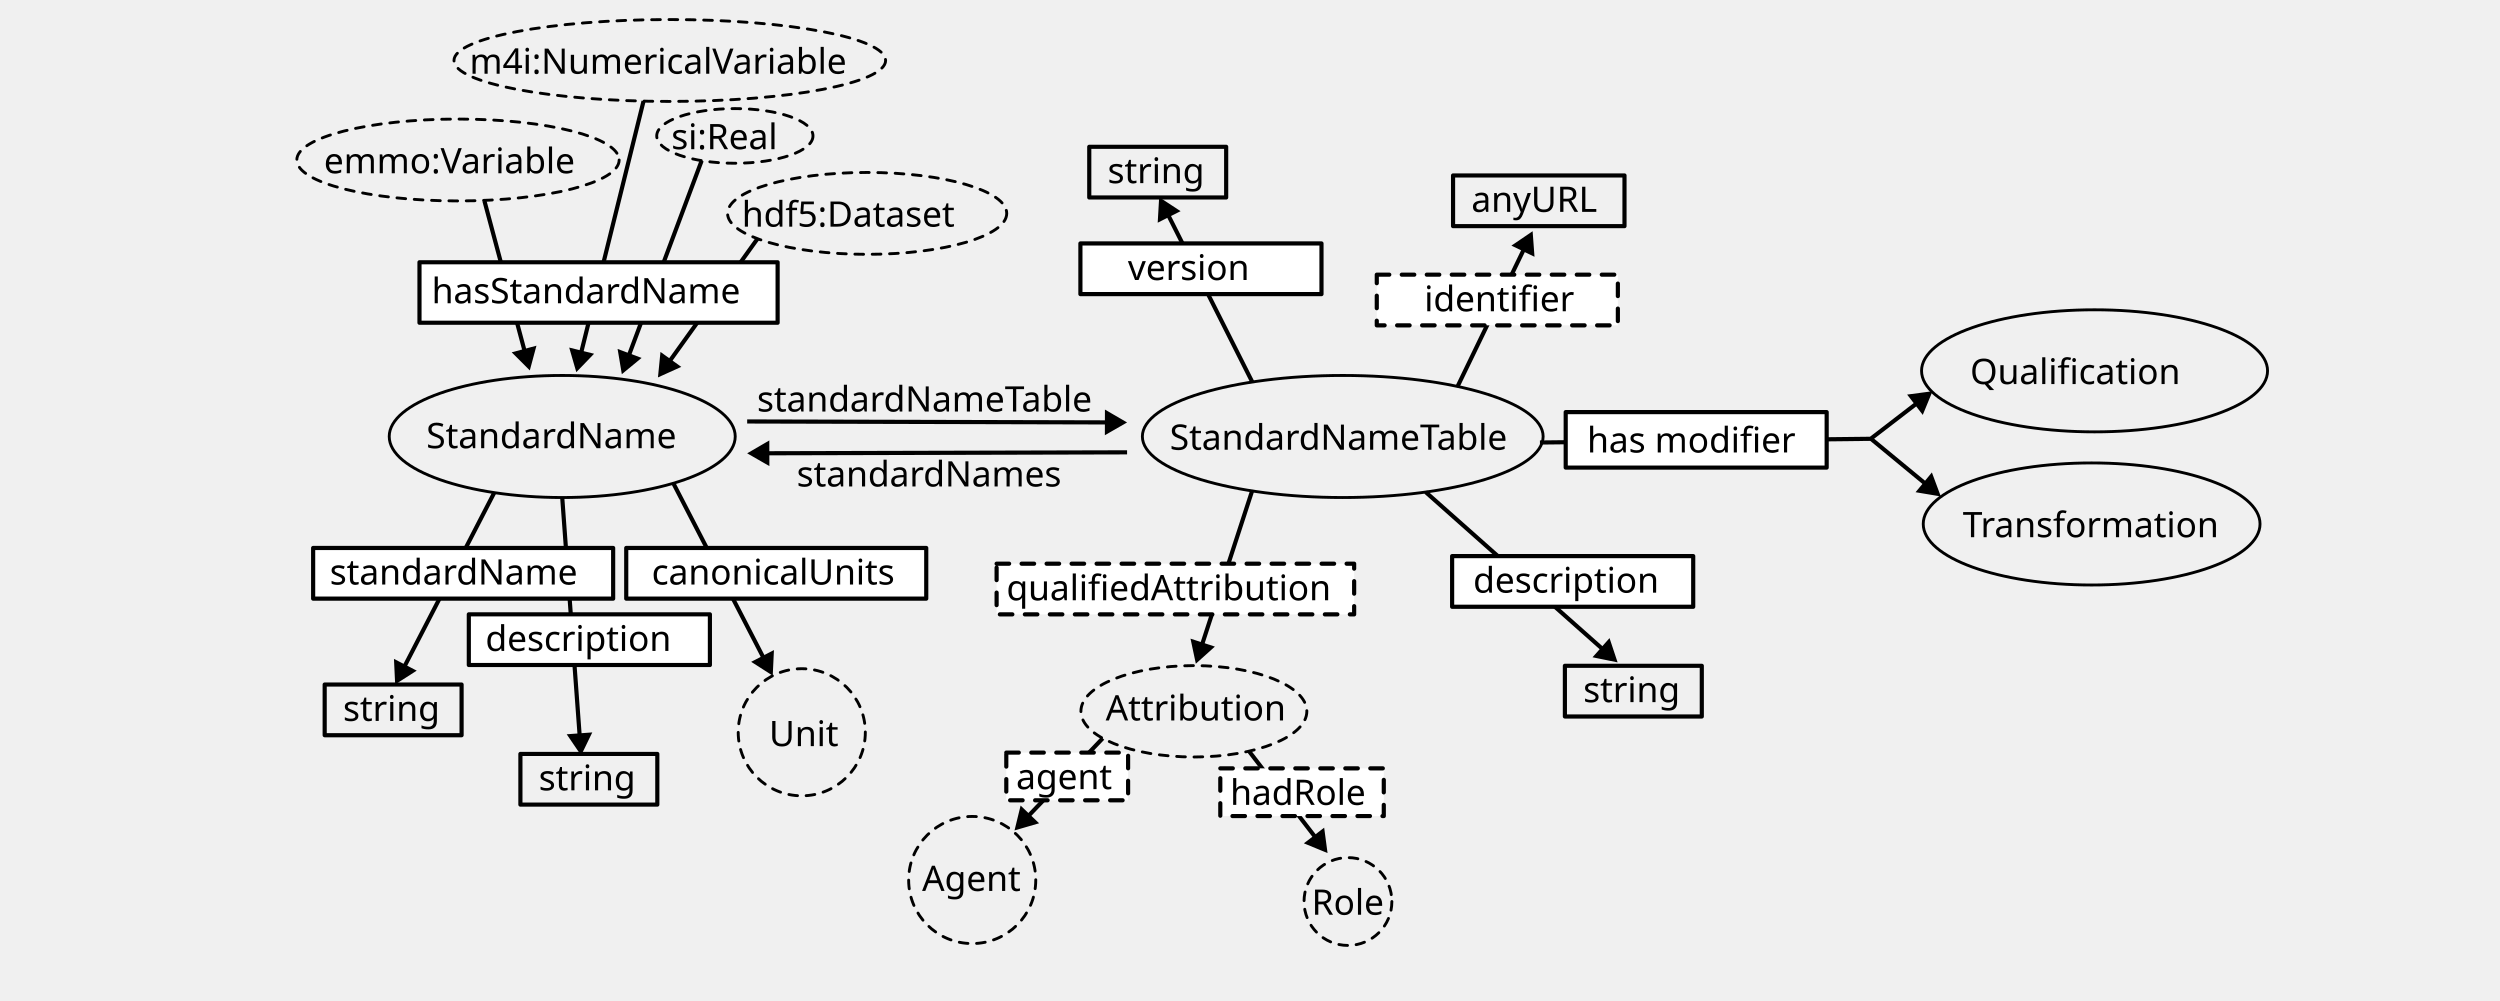
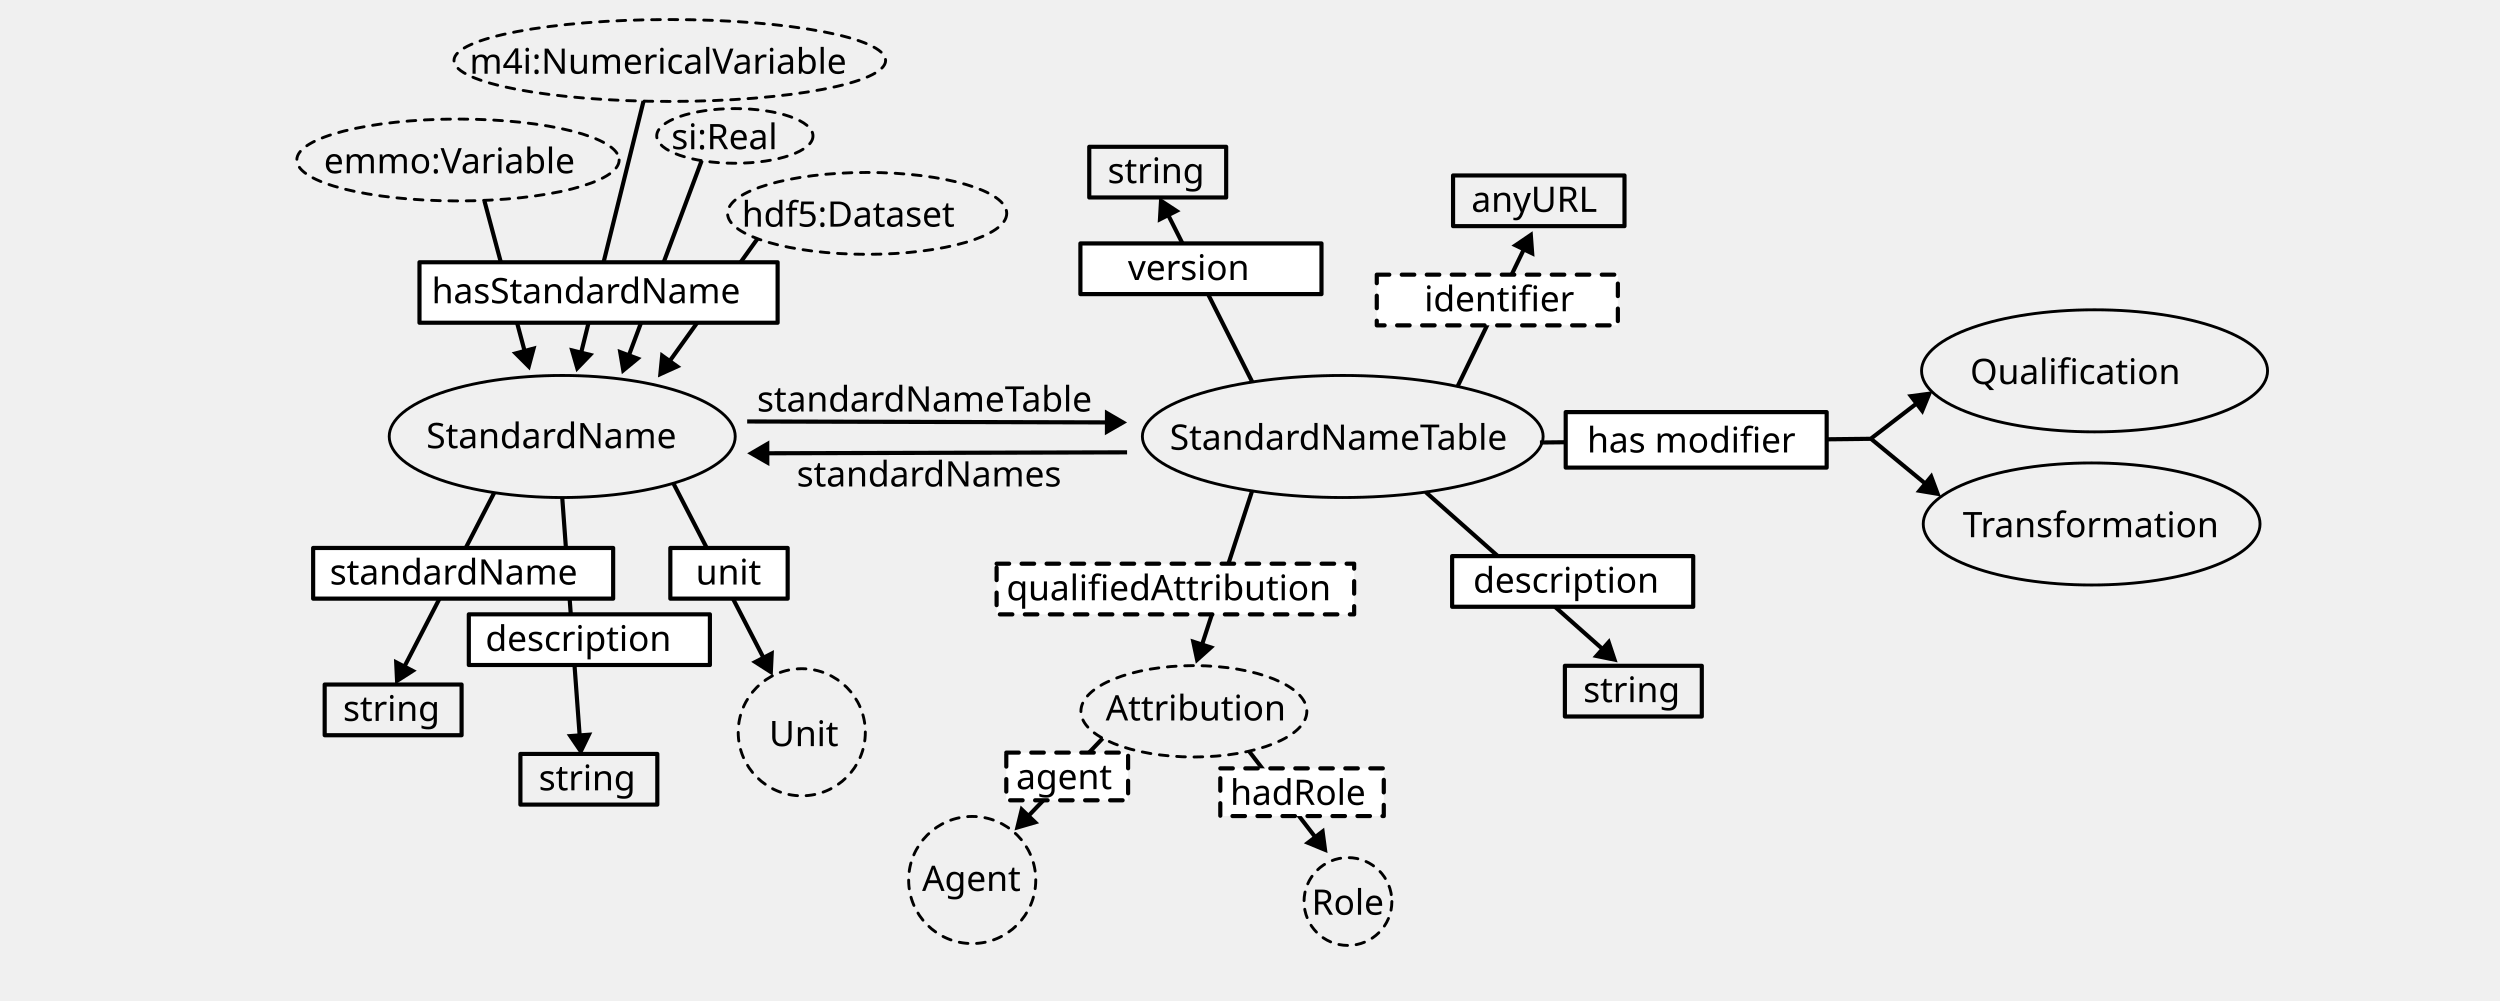
<svg xmlns="http://www.w3.org/2000/svg" width="300mm" height="120mm" viewBox="0 0 300 120" version="1.1" id="svg1">
  <defs id="defs1">
    <marker style="overflow:visible" id="marker5" refX="0" refY="0" orient="auto-start-reverse" markerWidth="1" markerHeight="1" viewBox="0 0 1 1" preserveAspectRatio="xMidYMid">
      <path transform="scale(0.5)" style="fill:context-stroke;fill-rule:evenodd;stroke:context-stroke;stroke-width:1pt" d="M 5.77,0 -2.88,5 V -5 Z" id="path5" />
    </marker>
    <marker style="overflow:visible" id="marker5-8" refX="0" refY="0" orient="auto-start-reverse" markerWidth="1" markerHeight="1" viewBox="0 0 1 1" preserveAspectRatio="xMidYMid">
      <path transform="scale(0.5)" style="fill:context-stroke;fill-rule:evenodd;stroke:context-stroke;stroke-width:1pt" d="M 5.77,0 -2.88,5 V -5 Z" id="path5-7" />
    </marker>
    <marker style="overflow:visible" id="marker5-3" refX="0" refY="0" orient="auto-start-reverse" markerWidth="1" markerHeight="1" viewBox="0 0 1 1" preserveAspectRatio="xMidYMid">
      <path transform="scale(0.5)" style="fill:context-stroke;fill-rule:evenodd;stroke:context-stroke;stroke-width:1pt" d="M 5.77,0 -2.88,5 V -5 Z" id="path5-5" />
    </marker>
    <marker style="overflow:visible" id="marker5-2" refX="0" refY="0" orient="auto-start-reverse" markerWidth="1" markerHeight="1" viewBox="0 0 1 1" preserveAspectRatio="xMidYMid">
      <path transform="scale(0.5)" style="fill:context-stroke;fill-rule:evenodd;stroke:context-stroke;stroke-width:1pt" d="M 5.77,0 -2.88,5 V -5 Z" id="path5-0" />
    </marker>
    <marker style="overflow:visible" id="marker5-3-6" refX="0" refY="0" orient="auto-start-reverse" markerWidth="1" markerHeight="1" viewBox="0 0 1 1" preserveAspectRatio="xMidYMid">
      <path transform="scale(0.5)" style="fill:context-stroke;fill-rule:evenodd;stroke:context-stroke;stroke-width:1pt" d="M 5.77,0 -2.88,5 V -5 Z" id="path5-5-1" />
    </marker>
    <marker style="overflow:visible" id="marker5-3-6-3" refX="0" refY="0" orient="auto-start-reverse" markerWidth="1" markerHeight="1" viewBox="0 0 1 1" preserveAspectRatio="xMidYMid">
      <path transform="scale(0.5)" style="fill:context-stroke;fill-rule:evenodd;stroke:context-stroke;stroke-width:1pt" d="M 5.77,0 -2.88,5 V -5 Z" id="path5-5-1-6" />
    </marker>
    <marker style="overflow:visible" id="marker5-2-8" refX="0" refY="0" orient="auto-start-reverse" markerWidth="1" markerHeight="1" viewBox="0 0 1 1" preserveAspectRatio="xMidYMid">
      <path transform="scale(0.5)" style="fill:context-stroke;fill-rule:evenodd;stroke:context-stroke;stroke-width:1pt" d="M 5.77,0 -2.88,5 V -5 Z" id="path5-0-8" />
    </marker>
    <marker style="overflow:visible" id="marker5-3-6-7" refX="0" refY="0" orient="auto-start-reverse" markerWidth="1" markerHeight="1" viewBox="0 0 1 1" preserveAspectRatio="xMidYMid">
      <path transform="scale(0.5)" style="fill:context-stroke;fill-rule:evenodd;stroke:context-stroke;stroke-width:1pt" d="M 5.77,0 -2.88,5 V -5 Z" id="path5-5-1-8" />
    </marker>
    <marker style="overflow:visible" id="marker5-3-6-3-9" refX="0" refY="0" orient="auto-start-reverse" markerWidth="1" markerHeight="1" viewBox="0 0 1 1" preserveAspectRatio="xMidYMid">
      <path transform="scale(0.5)" style="fill:context-stroke;fill-rule:evenodd;stroke:context-stroke;stroke-width:1pt" d="M 5.77,0 -2.88,5 V -5 Z" id="path5-5-1-6-0" />
    </marker>
    <marker style="overflow:visible" id="marker5-3-9" refX="0" refY="0" orient="auto-start-reverse" markerWidth="1" markerHeight="1" viewBox="0 0 1 1" preserveAspectRatio="xMidYMid">
      <path transform="scale(0.5)" style="fill:context-stroke;fill-rule:evenodd;stroke:context-stroke;stroke-width:1pt" d="M 5.77,0 -2.88,5 V -5 Z" id="path5-5-0" />
    </marker>
    <marker style="overflow:visible" id="marker5-3-9-5" refX="0" refY="0" orient="auto-start-reverse" markerWidth="1" markerHeight="1" viewBox="0 0 1 1" preserveAspectRatio="xMidYMid">
      <path transform="scale(0.5)" style="fill:context-stroke;fill-rule:evenodd;stroke:context-stroke;stroke-width:1pt" d="M 5.77,0 -2.88,5 V -5 Z" id="path5-5-0-7" />
    </marker>
  </defs>
  <g id="layer1" transform="translate(-15.34583,-4.873367)">
    <path style="fill:none;stroke:#000000;stroke-width:0.5;stroke-linecap:butt;stroke-linejoin:miter;stroke-dasharray:none;stroke-opacity:1;marker-end:url(#marker5)" d="M 74.66,63.988 63.58,85.432" id="path4" />
    <path style="fill:none;stroke:#000000;stroke-width:0.5;stroke-linecap:butt;stroke-linejoin:miter;stroke-dasharray:none;stroke-opacity:1;marker-end:url(#marker5-2)" d="M 82.813,64.576 84.95,93.759" id="path4-6" />
    <path style="fill:none;stroke:#000000;stroke-width:0.5;stroke-linecap:butt;stroke-linejoin:miter;stroke-dasharray:none;stroke-opacity:1;marker-end:url(#marker5-8)" d="M 73.478,28.986 78.464,47.61" id="path4-3" />
    <rect style="fill:#ffffff;fill-opacity:1;stroke:#000000;stroke-width:0.5;stroke-linecap:round;stroke-linejoin:round;stroke-dasharray:none;stroke-opacity:1" id="rect3-6" width="36.001" height="6.081" x="52.923" y="70.629" />
    <text xml:space="preserve" style="font-size:4.233px;line-height:1.25;font-family:sans-serif;stroke-width:0.265" x="66.498" y="58.658" id="text1">
      <tspan id="tspan1" style="font-size:4.233px;stroke-width:0.265" x="66.498" y="58.658">StandardName</tspan>
    </text>
    <text xml:space="preserve" style="font-size:4.233px;line-height:1.25;font-family:sans-serif;stroke-width:0.265" x="110.95" y="63.25" id="text1-0">
      <tspan id="tspan1-5" style="font-size:4.233px;stroke-width:0.265" x="110.95" y="63.25">standardNames</tspan>
    </text>
    <text xml:space="preserve" style="font-size:4.233px;line-height:1.25;font-family:sans-serif;stroke-width:0.265" x="56.507" y="91.383" id="text1-0-9">
      <tspan id="tspan1-5-5" style="font-size:4.233px;stroke-width:0.265" x="56.507" y="91.383">string</tspan>
    </text>
    <text xml:space="preserve" style="font-size:4.233px;line-height:1.25;font-family:sans-serif;fill:#000000;fill-opacity:1;stroke-width:0.265" x="54.918" y="75.018" id="text1-0-9-6">
      <tspan id="tspan1-5-5-4" style="font-size:4.233px;fill:#000000;fill-opacity:1;stroke-width:0.265" x="54.918" y="75.018">standardName</tspan>
    </text>
    <rect style="fill:#ffffff;fill-opacity:1;stroke:#000000;stroke-width:0.5;stroke-linecap:round;stroke-linejoin:round;stroke-dasharray:none;stroke-opacity:1" id="rect3-6-1" width="28.93" height="6.081" x="71.604" y="78.594" />
    <text xml:space="preserve" style="font-size:4.233px;line-height:1.25;font-family:sans-serif;fill:#000000;fill-opacity:1;stroke-width:0.265" x="73.598" y="82.983" id="text1-0-9-6-9">
      <tspan id="tspan1-5-5-4-6" style="font-size:4.233px;fill:#000000;fill-opacity:1;stroke-width:0.265" x="73.598" y="82.983">description</tspan>
    </text>
    <ellipse style="fill:none;stroke:#000000;stroke-width:0.347;stroke-linecap:round;stroke-linejoin:round;stroke-dasharray:none" id="path1" cx="82.813" cy="57.252" rx="20.76" ry="7.324" />
    <text xml:space="preserve" style="font-size:4.233px;line-height:1.25;font-family:sans-serif;stroke-width:0.265" x="104.368" y="32.068" id="text1-1-2">
      <tspan id="tspan1-1-6" style="font-size:4.233px;stroke-width:0.265" x="104.368" y="32.068">hdf5:Dataset</tspan>
    </text>
    <ellipse style="fill:none;stroke:#000000;stroke-width:0.347;stroke-linecap:round;stroke-linejoin:round;stroke-dasharray:1.041, 1.041;stroke-dashoffset:0" id="path1-9-2" cx="119.403" cy="30.48" rx="16.75" ry="4.913" />
    <text xml:space="preserve" style="font-size:4.233px;line-height:1.25;font-family:sans-serif;stroke-width:0.265" x="95.901" y="22.772" id="text1-1-2-1">
      <tspan id="tspan1-1-6-6" style="font-size:4.233px;stroke-width:0.265" x="95.901" y="22.772">si:Real</tspan>
    </text>
    <ellipse style="fill:none;stroke:#000000;stroke-width:0.347;stroke-linecap:round;stroke-linejoin:round;stroke-dasharray:1.041, 1.041;stroke-dashoffset:0" id="path1-9-2-0" cx="103.528" cy="21.184" rx="9.376" ry="3.28" />
    <circle style="fill:none;stroke:#000000;stroke-width:0.347;stroke-linecap:round;stroke-linejoin:round;stroke-dasharray:1.041, 1.041;stroke-dashoffset:0" id="path1-9-7" cx="111.558" cy="92.744" r="7.627" />
    <circle style="fill:none;stroke:#000000;stroke-width:0.347;stroke-linecap:round;stroke-linejoin:round;stroke-dasharray:1.041, 1.041;stroke-dashoffset:0" id="path1-9-7-3" cx="132.01" cy="110.474" r="7.627" />
    <text xml:space="preserve" style="font-size:4.233px;line-height:1.25;font-family:sans-serif;stroke-width:0.265" x="125.994" y="111.789" id="text1-9">
      <tspan id="tspan1-7" style="font-size:4.233px;stroke-width:0.265" x="125.994" y="111.789">Agent</tspan>
    </text>
    <text xml:space="preserve" style="font-size:4.233px;line-height:1.25;font-family:sans-serif;stroke-width:0.265" x="107.635" y="94.408" id="text1-9-3">
      <tspan id="tspan1-7-0" style="font-size:4.233px;stroke-width:0.265" x="107.635" y="94.408">Unit</tspan>
    </text>
    <text xml:space="preserve" style="font-size:4.233px;line-height:1.25;font-family:sans-serif;stroke-width:0.265" x="155.716" y="58.84" id="text1-4">
      <tspan id="tspan1-4" style="font-size:4.233px;stroke-width:0.265" x="155.716" y="58.84">StandardNameTable</tspan>
    </text>
    <text xml:space="preserve" style="font-size:4.233px;line-height:1.25;font-family:sans-serif;stroke-width:0.265" x="106.188" y="54.254" id="text3">
      <tspan id="tspan3" style="font-size:4.233px;stroke-width:0.265" x="106.188" y="54.254">standardNameTable</tspan>
    </text>
    <rect style="fill:none;stroke:#000000;stroke-width:0.5;stroke-linecap:round;stroke-linejoin:round;stroke-dasharray:none" id="rect3" width="16.429" height="6.081" x="54.307" y="87.019" />
    <text xml:space="preserve" style="font-size:4.233px;line-height:1.25;font-family:sans-serif;stroke-width:0.265" x="79.994" y="99.71" id="text1-0-9-4">
      <tspan id="tspan1-5-5-0" style="font-size:4.233px;stroke-width:0.265" x="79.994" y="99.71">string</tspan>
    </text>
    <rect style="fill:none;stroke:#000000;stroke-width:0.5;stroke-linecap:round;stroke-linejoin:round;stroke-dasharray:none" id="rect3-4" width="16.429" height="6.081" x="77.794" y="95.346" />
    <path style="fill:none;stroke:#000000;stroke-width:0.5;stroke-linecap:butt;stroke-linejoin:miter;stroke-dasharray:none;stroke-opacity:1;marker-end:url(#marker5-2-8)" d="m 186.425,63.92 21.707,19.263" id="path4-6-3" />
    <rect style="fill:#ffffff;fill-opacity:1;stroke:#000000;stroke-width:0.5;stroke-linecap:round;stroke-linejoin:round;stroke-dasharray:none;stroke-opacity:1" id="rect3-6-1-06" width="28.93" height="6.081" x="189.601" y="71.606" />
    <text xml:space="preserve" style="font-size:4.233px;line-height:1.25;font-family:sans-serif;fill:#000000;fill-opacity:1;stroke-width:0.265" x="192.125" y="75.994" id="text1-0-9-6-9-36">
      <tspan id="tspan1-5-5-4-6-2" style="font-size:4.233px;fill:#000000;fill-opacity:1;stroke-width:0.265" x="192.125" y="75.994">description</tspan>
    </text>
    <text xml:space="preserve" style="font-size:4.233px;line-height:1.25;font-family:sans-serif;stroke-width:0.265" x="205.332" y="89.135" id="text1-0-9-4-4">
      <tspan id="tspan1-5-5-0-3" style="font-size:4.233px;stroke-width:0.265" x="205.332" y="89.135">string</tspan>
    </text>
    <rect style="fill:none;stroke:#000000;stroke-width:0.5;stroke-linecap:round;stroke-linejoin:round;stroke-dasharray:none" id="rect3-4-80" width="16.429" height="6.081" x="203.132" y="84.771" />
    <text xml:space="preserve" style="font-size:4.233px;line-height:1.25;font-family:sans-serif;stroke-width:0.265" x="148.256" y="26.853" id="text1-0-9-4-7">
      <tspan id="tspan1-5-5-0-2" style="font-size:4.233px;stroke-width:0.265" x="148.256" y="26.853">string</tspan>
    </text>
    <rect style="fill:none;stroke:#000000;stroke-width:0.5;stroke-linecap:round;stroke-linejoin:round;stroke-dasharray:none" id="rect3-4-8" width="16.429" height="6.081" x="146.057" y="22.49" />
    <text xml:space="preserve" style="font-size:4.233px;line-height:1.25;font-family:sans-serif;stroke-width:0.265" x="191.913" y="30.293" id="text1-0-9-4-1">
      <tspan id="tspan1-5-5-0-8" style="font-size:4.233px;stroke-width:0.265" x="191.913" y="30.293">anyURL</tspan>
    </text>
    <rect style="fill:none;stroke:#000000;stroke-width:0.5;stroke-linecap:round;stroke-linejoin:round;stroke-dasharray:none" id="rect3-4-4" width="20.572" height="6.081" x="189.713" y="25.929" />
    <path style="fill:none;stroke:#000000;stroke-width:0.5;stroke-linecap:butt;stroke-linejoin:miter;stroke-dasharray:none;stroke-opacity:1;marker-end:url(#marker5)" d="M 96.18,62.929 107.259,84.374" id="path6" />
    <path style="fill:none;stroke:#000000;stroke-width:0.5;stroke-linecap:butt;stroke-linejoin:miter;stroke-dasharray:none;stroke-opacity:1;marker-end:url(#marker5-3)" d="m 165.599,63.784 -6.204,19.047" id="path6-6" />
    <path style="fill:none;stroke:#000000;stroke-width:0.5;stroke-linecap:butt;stroke-linejoin:miter;stroke-dasharray:none;stroke-opacity:1;marker-end:url(#marker5-3-9)" d="m 147.671,93.468 -9.355,9.775" id="path6-6-9" />
-     <rect style="fill:#ffffff;fill-opacity:1;stroke:#000000;stroke-width:0.5;stroke-linecap:round;stroke-linejoin:round;stroke-dasharray:none;stroke-opacity:1" id="rect6" width="36.001" height="6.081" x="90.494" y="70.629" />
-     <text xml:space="preserve" style="font-size:4.233px;line-height:1.25;font-family:sans-serif;fill:#000000;fill-opacity:1;stroke-width:0.265" x="93.547" y="75.018" id="text6">
-       <tspan id="tspan6" style="font-size:4.233px;fill:#000000;fill-opacity:1;stroke-width:0.265" x="93.547" y="75.018">canonicalUnits</tspan>
+     <rect style="fill:#ffffff;fill-opacity:1;stroke:#000000;stroke-width:0.5;stroke-linecap:round;stroke-linejoin:round;stroke-dasharray:none;stroke-opacity:1" id="rect6" width="14.08" height="6.081" x="95.786" y="70.629" />
+     <text xml:space="preserve" style="font-size:4.233px;line-height:1.25;font-family:sans-serif;fill:#000000;fill-opacity:1;stroke-width:0.265" x="98.839" y="75.018" id="text6">
+       <tspan id="tspan6" style="font-size:4.233px;fill:#000000;fill-opacity:1;stroke-width:0.265" x="98.839" y="75.018">unit</tspan>
    </text>
    <rect style="fill:#ffffff;fill-opacity:1;stroke:#000000;stroke-width:0.5;stroke-linecap:round;stroke-linejoin:round;stroke-dasharray:1.5, 1.5;stroke-dashoffset:0;stroke-opacity:1" id="rect3-6-1-0" width="42.904" height="6.081" x="134.939" y="72.517" />
    <text xml:space="preserve" style="font-size:4.233px;line-height:1.25;font-family:sans-serif;fill:#000000;fill-opacity:1;stroke-width:0.265" x="136.12" y="76.905" id="text1-0-9-6-9-3">
      <tspan id="tspan1-5-5-4-6-5" style="font-size:4.233px;fill:#000000;fill-opacity:1;stroke-width:0.265" x="136.12" y="76.905">qualifiedAttribution</tspan>
    </text>
    <rect style="fill:#ffffff;fill-opacity:1;stroke:#000000;stroke-width:0.5;stroke-linecap:round;stroke-linejoin:round;stroke-dasharray:1.5, 1.5;stroke-dashoffset:0;stroke-opacity:1" id="rect3-6-1-0-0" width="14.617" height="5.724" x="136.101" y="95.185" />
    <text xml:space="preserve" style="font-size:4.233px;line-height:1.25;font-family:sans-serif;fill:#000000;fill-opacity:1;stroke-width:0.265" x="137.282" y="99.573" id="text1-0-9-6-9-3-2">
      <tspan id="tspan1-5-5-4-6-5-3" style="font-size:4.233px;fill:#000000;fill-opacity:1;stroke-width:0.265" x="137.282" y="99.573">agent</tspan>
    </text>
    <circle style="fill:none;stroke:#000000;stroke-width:0.347;stroke-linecap:round;stroke-linejoin:round;stroke-dasharray:1.041, 1.041;stroke-dashoffset:0" id="path1-9-7-3-9" cx="177.1" cy="113.056" r="5.27" />
    <text xml:space="preserve" style="font-size:4.233px;line-height:1.25;font-family:sans-serif;stroke-width:0.265" x="172.748" y="114.643" id="text1-9-4">
      <tspan id="tspan1-7-6" style="font-size:4.233px;stroke-width:0.265" x="172.748" y="114.643">Role</tspan>
    </text>
    <path style="fill:none;stroke:#000000;stroke-width:0.5;stroke-linecap:butt;stroke-linejoin:miter;stroke-dasharray:none;stroke-opacity:1;marker-end:url(#marker5-3-9-5)" d="m 165.228,95.016 8.34,10.819" id="path6-6-9-6" />
    <rect style="fill:#ffffff;fill-opacity:1;stroke:#000000;stroke-width:0.5;stroke-linecap:round;stroke-linejoin:round;stroke-dasharray:1.5, 1.5;stroke-dashoffset:0;stroke-opacity:1" id="rect3-6-1-0-0-8" width="19.618" height="5.724" x="161.782" y="97.076" />
    <text xml:space="preserve" style="font-size:4.233px;line-height:1.25;font-family:sans-serif;fill:#000000;fill-opacity:1;stroke-width:0.265" x="162.963" y="101.464" id="text1-0-9-6-9-3-2-4">
      <tspan id="tspan1-5-5-4-6-5-3-4" style="font-size:4.233px;fill:#000000;fill-opacity:1;stroke-width:0.265" x="162.963" y="101.464">hadRole</tspan>
    </text>
    <path style="fill:none;stroke:#000000;stroke-width:0.5;stroke-linecap:butt;stroke-linejoin:miter;stroke-dasharray:none;stroke-opacity:1;marker-end:url(#marker5-3-6)" d="M 165.622,50.717 155.245,30.114" id="path6-6-2" />
    <path style="fill:none;stroke:#000000;stroke-width:0.5;stroke-linecap:butt;stroke-linejoin:miter;stroke-dasharray:none;stroke-opacity:1;marker-end:url(#marker5-3-6-7)" d="m 105.006,55.449 43.814,0.114" id="path6-6-2-4" />
    <rect style="fill:#ffffff;fill-opacity:1;stroke:#000000;stroke-width:0.5;stroke-linecap:round;stroke-linejoin:round;stroke-dasharray:none;stroke-opacity:1" id="rect3-6-1-0-6" width="28.93" height="6.081" x="144.994" y="34.086" />
    <text xml:space="preserve" style="font-size:4.233px;line-height:1.25;font-family:sans-serif;fill:#000000;fill-opacity:1;stroke-width:0.265" x="150.692" y="38.475" id="text1-0-9-6-9-3-6">
      <tspan id="tspan1-5-5-4-6-5-9" style="font-size:4.233px;fill:#000000;fill-opacity:1;stroke-width:0.265" x="150.692" y="38.475">version</tspan>
    </text>
    <path style="fill:none;stroke:#000000;stroke-width:0.5;stroke-linecap:butt;stroke-linejoin:miter;stroke-dasharray:none;stroke-opacity:1;marker-end:url(#marker5-3-6-3)" d="M 190.251,51.249 198.487,34.219" id="path6-6-2-6" />
    <path style="fill:none;stroke:#000000;stroke-width:0.5;stroke-linecap:butt;stroke-linejoin:miter;stroke-dasharray:none;stroke-opacity:1;marker-end:url(#marker5-3-6-3-9)" d="m 200.139,57.975 39.689,-0.446 6.014,-4.626" id="path6-6-2-6-2" />
    <rect style="fill:#ffffff;fill-opacity:1;stroke:#000000;stroke-width:0.5;stroke-linecap:round;stroke-linejoin:round;stroke-dasharray:1.5,1.5;stroke-opacity:1;stroke-dashoffset:0" id="rect3-6-1-0-6-7" width="28.93" height="6.081" x="180.559" y="37.835" />
    <text xml:space="preserve" style="font-size:4.233px;line-height:1.25;font-family:sans-serif;fill:#000000;fill-opacity:1;stroke-width:0.265" x="186.258" y="42.224" id="text1-0-9-6-9-3-6-1">
      <tspan id="tspan1-5-5-4-6-5-9-4" style="font-size:4.233px;fill:#000000;fill-opacity:1;stroke-width:0.265" x="186.258" y="42.224">identifier</tspan>
    </text>
    <ellipse style="fill:none;stroke:#000000;stroke-width:0.347;stroke-linecap:round;stroke-linejoin:round;stroke-dasharray:none" id="ellipse1" cx="176.476" cy="57.252" ry="7.324" rx="24.046" />
    <path style="fill:none;stroke:#000000;stroke-width:0.5;stroke-linecap:butt;stroke-linejoin:miter;stroke-dasharray:none;stroke-opacity:1;marker-end:url(#marker5-3-6-7)" d="m 150.595,59.153 -43.814,0.114" id="path2" />
    <text xml:space="preserve" style="font-size:4.233px;line-height:1.25;font-family:sans-serif;stroke-width:0.265" x="71.691" y="13.719" id="text2">
      <tspan id="tspan2" style="font-size:4.233px;stroke-width:0.265" x="71.691" y="13.719">m4i:NumericalVariable</tspan>
    </text>
    <ellipse style="fill:none;stroke:#000000;stroke-width:0.347;stroke-linecap:round;stroke-linejoin:round;stroke-dasharray:1.041, 1.041;stroke-dashoffset:0" id="ellipse2" cx="95.722" cy="12.132" rx="25.898" ry="4.913" />
    <path style="fill:none;stroke:#000000;stroke-width:0.5;stroke-linecap:butt;stroke-linejoin:miter;stroke-dasharray:none;stroke-opacity:1;marker-end:url(#marker5-8)" d="M 92.57,17.008 84.93,47.812" id="path3" />
    <path style="fill:none;stroke:#000000;stroke-width:0.5;stroke-linecap:butt;stroke-linejoin:miter;stroke-dasharray:none;stroke-opacity:1;marker-end:url(#marker5-8)" d="M 99.545,24.153 90.587,48.115" id="path7" />
    <path style="fill:none;stroke:#000000;stroke-width:0.5;stroke-linecap:butt;stroke-linejoin:miter;stroke-dasharray:none;stroke-opacity:1;marker-end:url(#marker5-8)" d="M 106.246,33.521 95.335,48.721" id="path8" />
    <rect style="fill:#ffffff;fill-opacity:1;stroke:#000000;stroke-width:0.5;stroke-linecap:round;stroke-linejoin:round;stroke-dasharray:none;stroke-opacity:1" id="rect3-6-8" width="42.976" height="7.259" x="65.684" y="36.344" />
    <text xml:space="preserve" style="font-size:4.233px;line-height:1.25;font-family:sans-serif;fill:#000000;fill-opacity:1;stroke-width:0.265" x="67.15" y="41.262" id="text1-0-9-6-1">
      <tspan id="tspan1-5-5-4-9" style="font-size:4.233px;fill:#000000;fill-opacity:1;stroke-width:0.265" x="67.15" y="41.262">hasStandardName</tspan>
    </text>
    <ellipse style="fill:none;fill-opacity:1;stroke:#000000;stroke-width:0.347;stroke-linecap:round;stroke-linejoin:round;stroke-dasharray:1.041, 1.041;stroke-dashoffset:0" id="path1-9" cx="70.303" cy="24.073" rx="19.342" ry="4.913" />
    <text xml:space="preserve" style="font-size:4.233px;line-height:1.25;font-family:sans-serif;stroke-width:0.265" x="54.209" y="25.661" id="text1-1">
      <tspan id="tspan1-1" style="font-size:4.233px;stroke-width:0.265" x="54.209" y="25.661">emmo:Variable</tspan>
    </text>
    <text xml:space="preserve" style="font-size:4.233px;line-height:1.25;font-family:sans-serif;stroke-width:0.265" x="251.753" y="50.96" id="text4">
      <tspan id="tspan4" style="font-size:4.233px;stroke-width:0.265" x="251.753" y="50.96">Qualification</tspan>
    </text>
    <ellipse style="fill:none;stroke:#000000;stroke-width:0.347;stroke-linecap:round;stroke-linejoin:round;stroke-dasharray:none" id="ellipse4" cx="266.692" cy="49.373" ry="7.324" rx="20.76" />
    <text xml:space="preserve" style="font-size:4.233px;line-height:1.25;font-family:sans-serif;stroke-width:0.265" x="250.874" y="69.338" id="text4-1">
      <tspan id="tspan4-8" style="font-size:4.233px;stroke-width:0.265" x="250.874" y="69.338">Transformation</tspan>
    </text>
    <ellipse style="fill:none;stroke:#000000;stroke-width:0.347;stroke-linecap:round;stroke-linejoin:round;stroke-dasharray:none" id="ellipse4-7" cx="266.342" cy="67.75" ry="7.324" rx="20.207" />
    <path style="fill:none;stroke:#000000;stroke-width:0.5;stroke-linecap:butt;stroke-linejoin:miter;stroke-dasharray:none;stroke-opacity:1;marker-end:url(#marker5-3-6-3-9)" d="m 239.806,57.481 7.07,5.835" id="path9" />
    <rect style="fill:#ffffff;fill-opacity:1;stroke:#000000;stroke-width:0.5;stroke-linecap:round;stroke-linejoin:round;stroke-dasharray:none;stroke-opacity:1" id="rect3-6-1-0-6-7-2" width="31.316" height="6.658" x="203.23" y="54.326" />
    <text xml:space="preserve" style="font-size:4.233px;line-height:1.25;font-family:sans-serif;fill:#000000;fill-opacity:1;stroke-width:0.265" x="205.797" y="59.175" id="text1-0-9-6-9-3-6-1-5">
      <tspan style="font-size:4.233px;fill:#000000;fill-opacity:1;stroke-width:0.265" x="205.797" y="59.175" id="tspan10">has modifier</tspan>
    </text>
    <ellipse style="fill:none;stroke:#000000;stroke-width:0.347;stroke-linecap:round;stroke-linejoin:round;stroke-dasharray:1.041, 1.041;stroke-dashoffset:0" id="path1-9-7-3-7" cx="158.611" cy="90.23" rx="13.556" ry="5.484" />
    <text xml:space="preserve" style="font-size:4.233px;line-height:1.25;font-family:sans-serif;stroke-width:0.265" x="148.024" y="91.331" id="text1-9-31">
      <tspan id="tspan1-7-5" style="font-size:4.233px;stroke-width:0.265" x="148.024" y="91.331">Attribution</tspan>
    </text>
  </g>
</svg>
